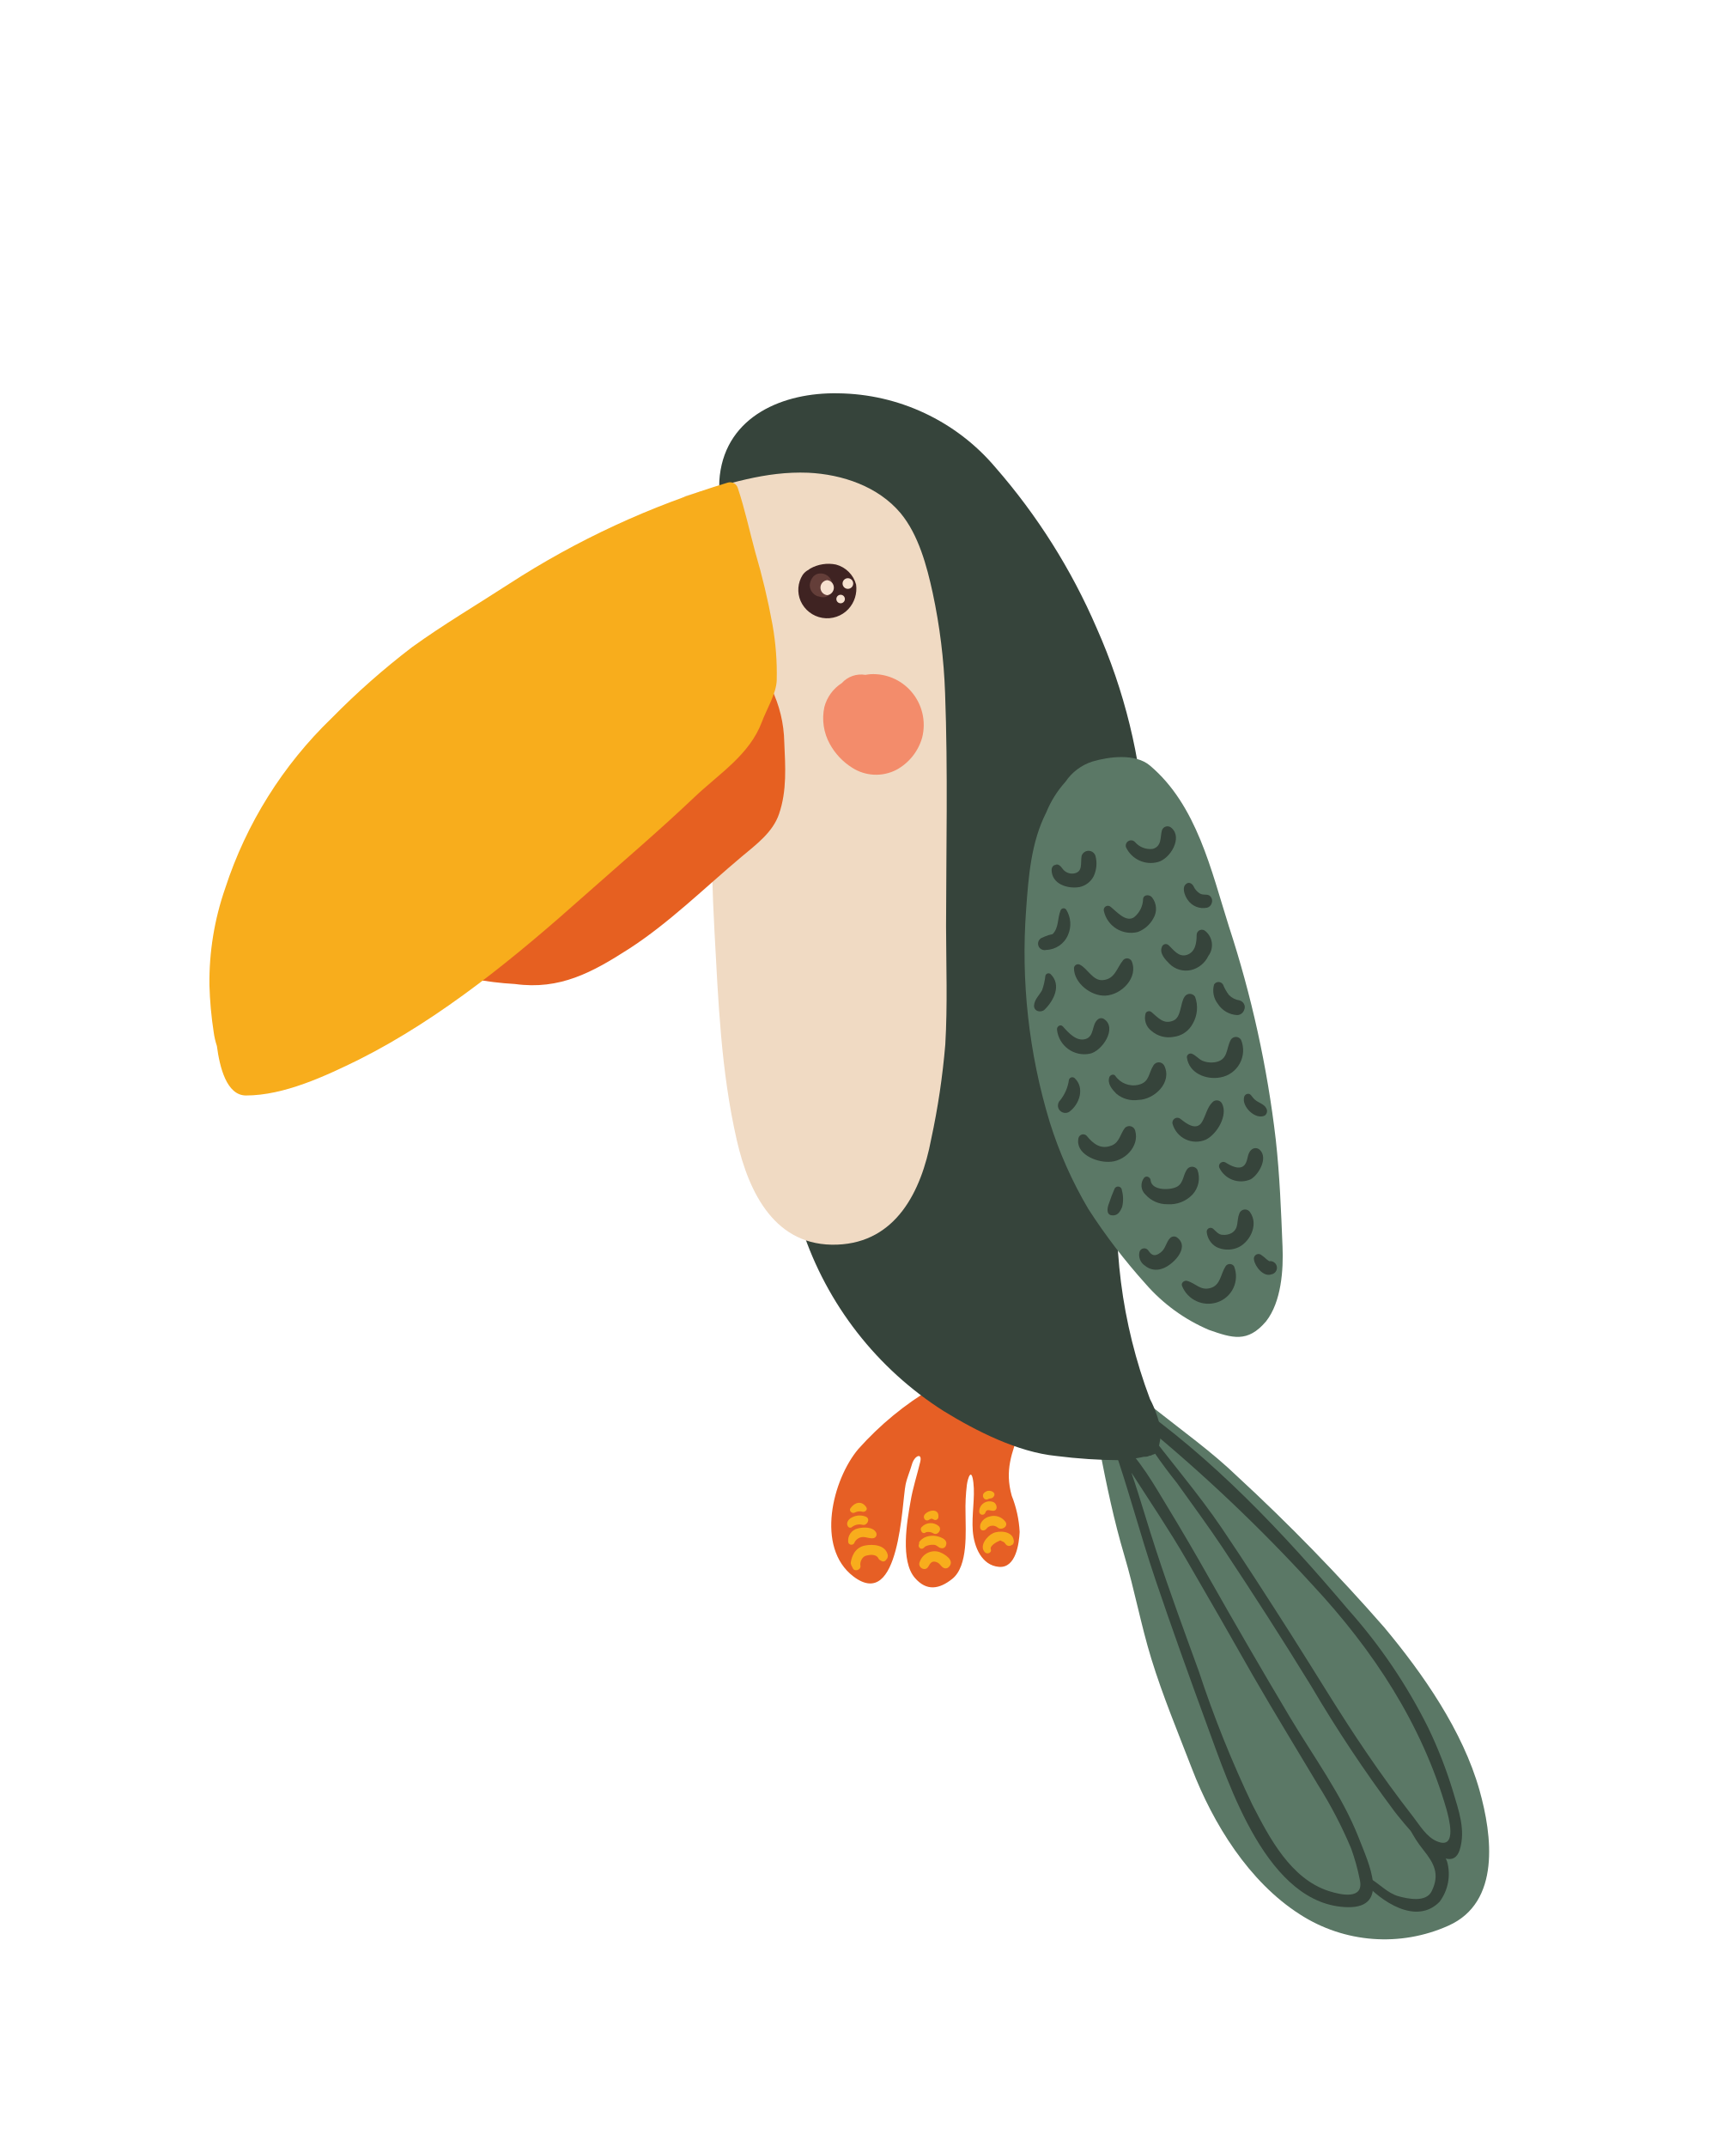
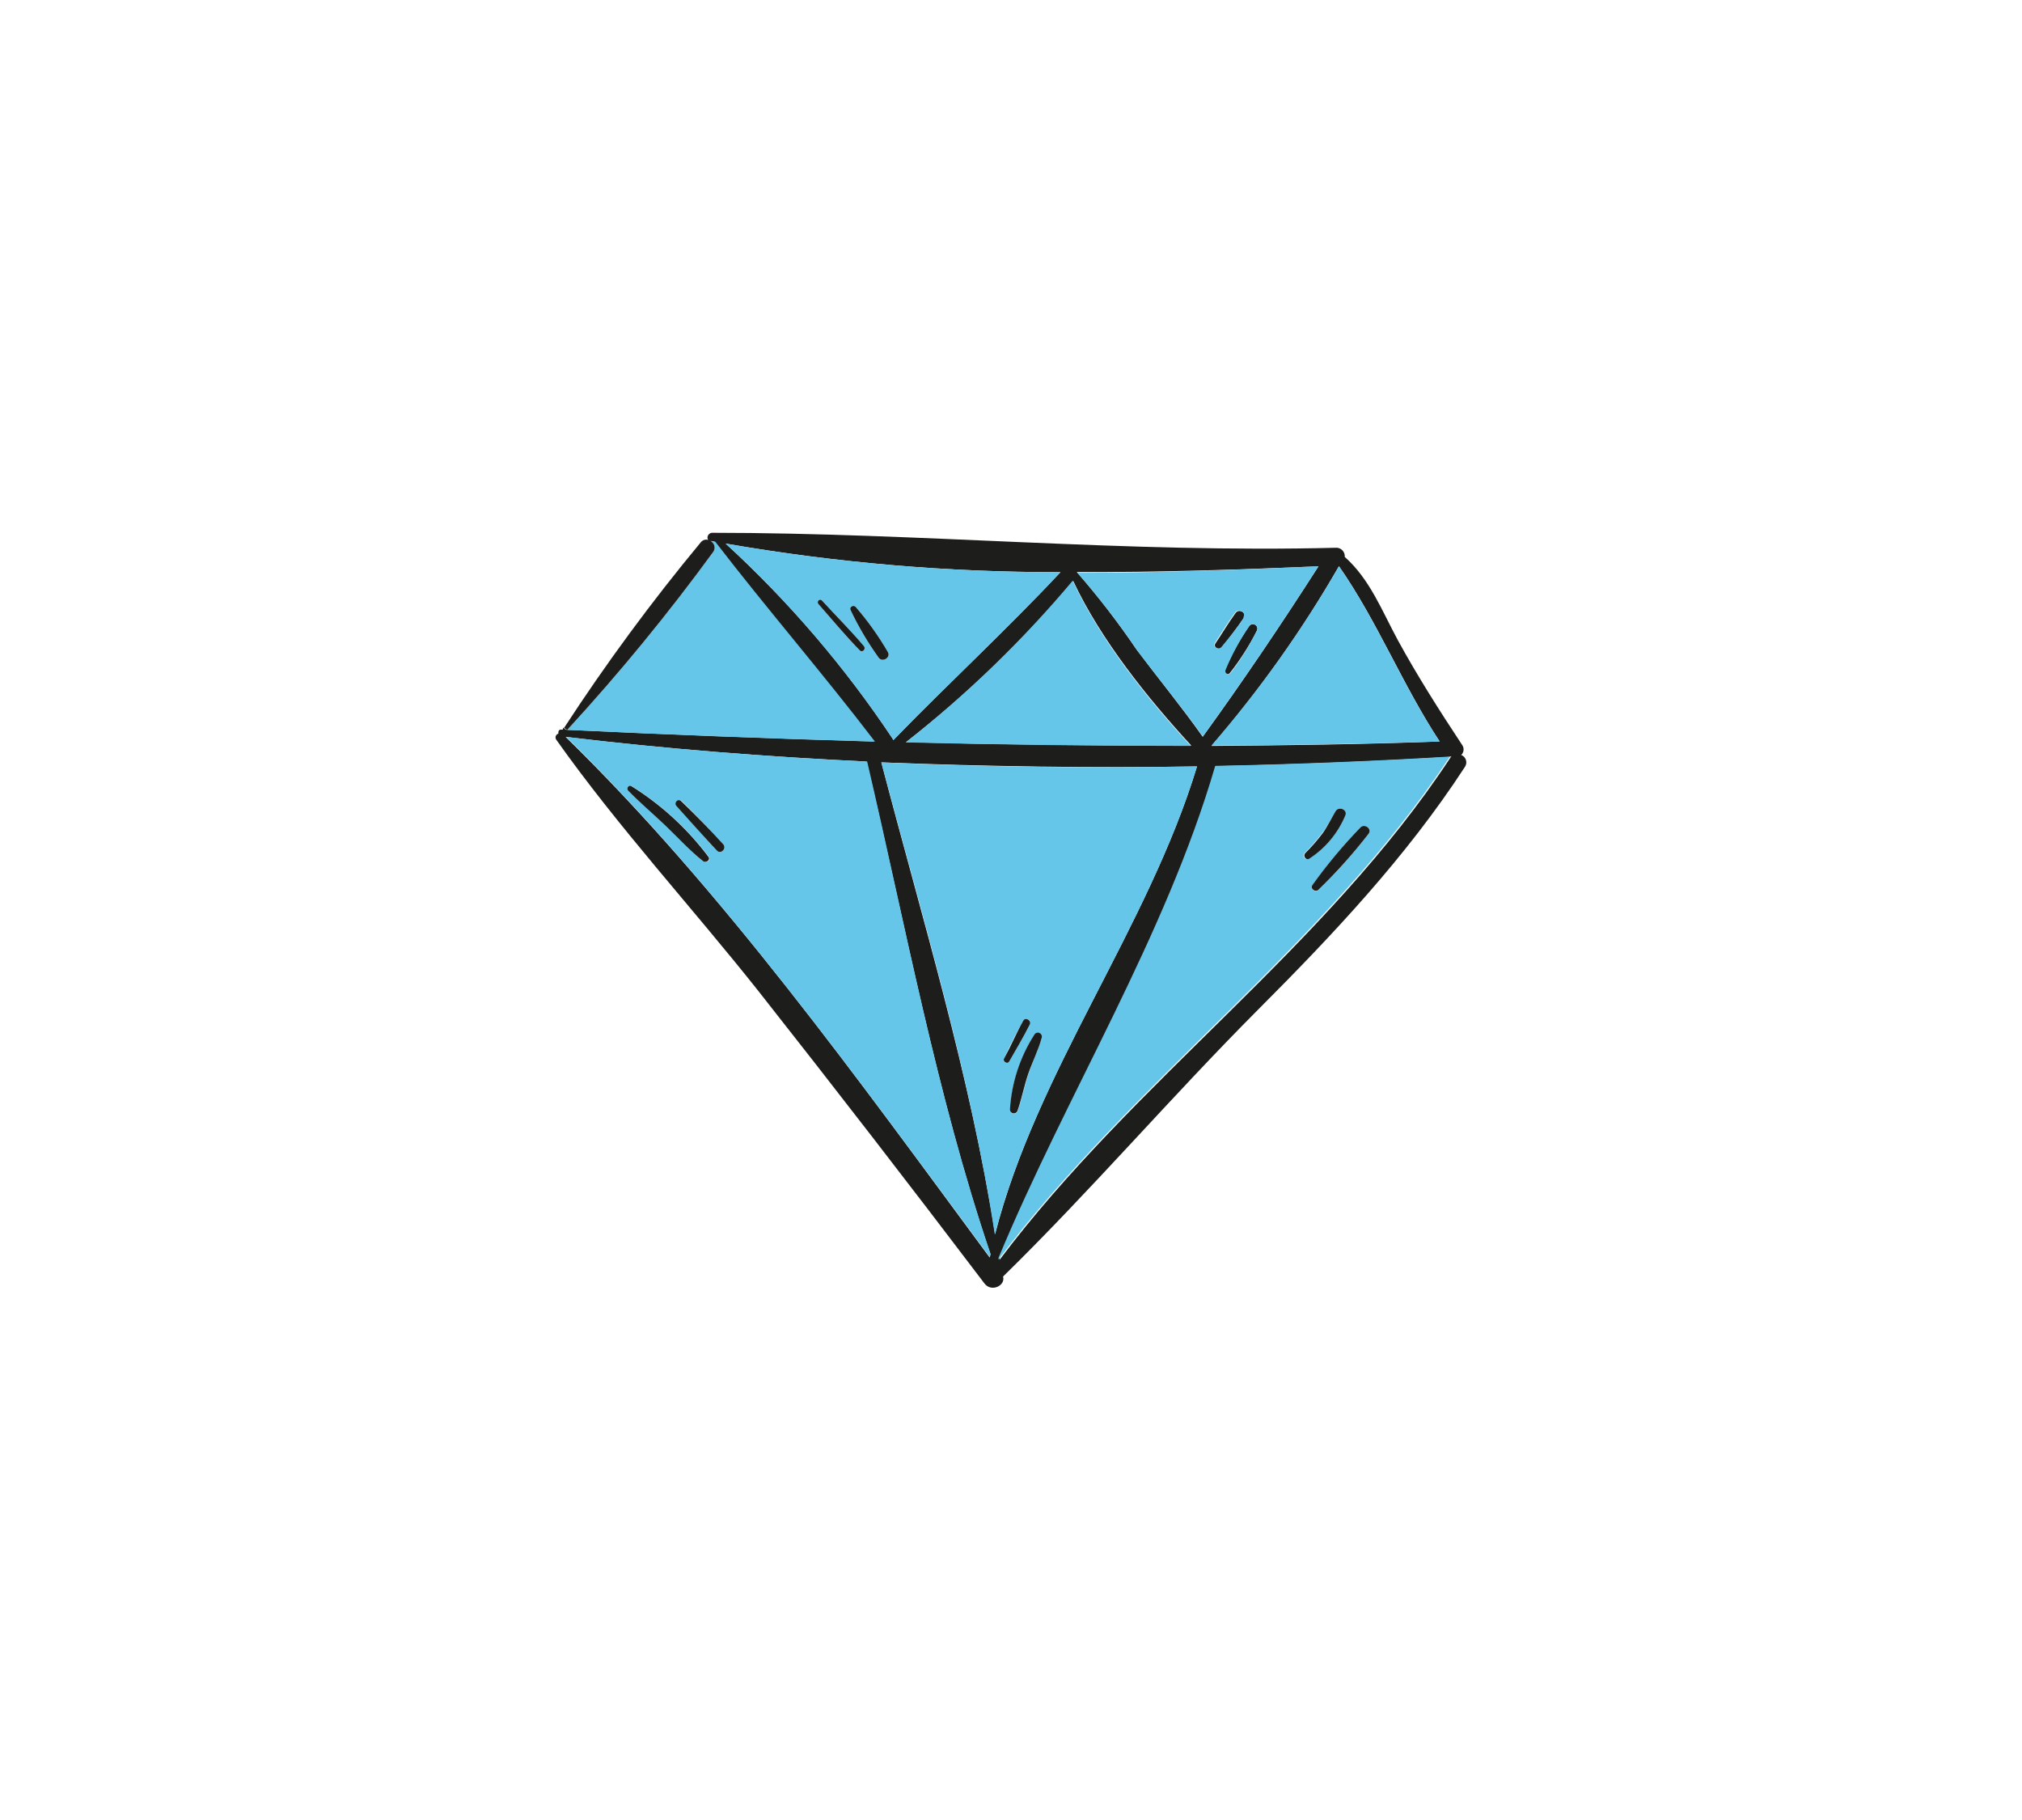
- <svg xmlns="http://www.w3.org/2000/svg" viewBox="0 0 179.29 221.68">
+ <svg xmlns="http://www.w3.org/2000/svg" viewBox="0 0 150 134.99">
  <defs>
    <style>
      .cls-1 {
-         fill: #5b7866;
+         fill: #1d1d1b;
      }

      .cls-2 {
-         fill: #e65f25;
-       }
- 
-       .cls-3 {
-         fill: #36443b;
-       }
- 
-       .cls-4 {
-         fill: #f0dac3;
-       }
- 
-       .cls-5 {
-         fill: #e66021;
-       }
- 
-       .cls-6 {
-         fill: #f8ad1c;
-       }
- 
-       .cls-7 {
-         fill: #3f2322;
-       }
- 
-       .cls-8 {
-         fill: #643e39;
-       }
- 
-       .cls-9 {
-         fill: #f6e1d0;
-       }
- 
-       .cls-10 {
-         fill: #f38c6b;
+         fill: #66c6e9;
      }
    </style>
  </defs>
  <g id="Objects">
-     <g>
-       <path class="cls-1" d="M152.8,184.83c-1.72-6.1-5.82-12-9.85-16.82a202.43,202.43,0,0,0-15.14-15.55c-5.28-5.09-11.87-8.47-16.11-14.59a.76.76,0,0,0-1.32.77c.93,1.75,1.22,3.67,1.88,5.52l.7,2c.2,1.18.39,2.36.62,3.54.72,3.69,1.47,7.29,2.54,10.9s1.71,7.15,2.79,10.67c1.18,3.84,2.74,7.57,4.18,11.31,2.2,5.73,5.9,11.72,11.16,15.08a16.12,16.12,0,0,0,15.36,1.16C155,196.4,154.12,189.51,152.8,184.83Z" />
-       <path class="cls-2" d="M103.37,141.75c-1.78-1.8-4.06-.62-5.77.55-.42.29-.88.68-1.28,1l0,0a32.35,32.35,0,0,0-7.67,6.31c-2.65,3.14-4.45,10.16-.51,13.16,4.81,3.66,5-7.63,5.39-9.48.15-.73.46-1.4.66-2.11.26-.9,1.09-1.23.85-.23-.33,1.38-.77,2.69-1,4.09-.37,2.06-1.07,6.13.45,7.88,1.21,1.4,2.52,1.17,3.86.1,1.67-1.33,1.37-4.94,1.37-6.79a19.73,19.73,0,0,1,.14-2.93c.11-.76.48-1.79.67-.23s-.19,3.34-.06,5,.92,3.56,2.7,3.71,2.08-2.47,2.14-3.6a11.7,11.7,0,0,0-.82-3.75c-.73-2.63,0-4.38.85-6.76C106,145.63,104.81,143.21,103.37,141.75Z" />
-       <path class="cls-3" d="M118.77,144.45a53.31,53.31,0,0,1-3-12.09c-1-8-.25-16.53.84-24.44,1-7.46,1.94-15.1,1.65-22.64a59.11,59.11,0,0,0-5-20.44,63.36,63.36,0,0,0-10.46-16.59,21.6,21.6,0,0,0-16.25-7.64c-5.64-.11-11.49,2.33-12.21,8.49C74,52,75.26,55.21,75.77,58c.67,3.67,1.38,7.33,2,11,1.55,10.06.11,20.26.9,30.36.35,4.41.56,8.85.87,13.26a58.76,58.76,0,0,0,3.3,14.29,35.37,35.37,0,0,0,14.63,18.79c3.36,2.06,7.63,4.23,11.61,4.63a55.29,55.29,0,0,0,6.71.44,19.36,19.36,0,0,0,2.37-.36,1,1,0,0,0,.55-.1h0a.63.63,0,0,0,.33-.11.77.77,0,0,0,.63-.74,15.15,15.15,0,0,0,.26-1.58A11.66,11.66,0,0,0,118.77,144.45Z" />
-       <path class="cls-1" d="M132.46,128.72c-.15-3.69-.29-7.39-.7-11.07a112.76,112.76,0,0,0-4.84-22c-1.82-5.74-3.3-12.52-8.16-16.61-1.51-1.27-4.21-.92-5.94-.41a5.27,5.27,0,0,0-2.77,2.08,10.78,10.78,0,0,0-2,3.19c-1.56,3.06-1.83,6.63-2.07,10a60.21,60.21,0,0,0,2.43,21.94,42.6,42.6,0,0,0,4,9,61,61,0,0,0,5.9,7.71,18,18,0,0,0,6.54,4.76c2.43.85,4,1.37,5.91-.88C132.35,134.41,132.56,131.06,132.46,128.72Z" />
-       <path class="cls-4" d="M97.61,71.58a59.36,59.36,0,0,0-1.28-10.36c-.6-2.76-1.46-6-3.32-8.24-2.31-2.75-6-4-9.53-4.17C79,48.63,75.13,50,70.89,51.17a.6.6,0,0,0-.27.16.65.65,0,0,0-.49.67c0,.07,0,.13,0,.2v0c0,3.17.94,6.1,1.57,9.2a77.89,77.89,0,0,1,1.37,12.39c.07,1.7.43,3.38.48,5.08s-.07,3.42-.08,5.12c0,4.07.1,8.09.32,12.15.4,7.28.67,14.42,2.3,21.56,1.26,5.53,4,11.05,10.38,10.81,6.06-.23,8.68-5.48,9.7-10.88a76.8,76.8,0,0,0,1.46-9.78c.24-4.06.09-8.15.08-12.22C97.72,87.65,97.91,79.6,97.61,71.58Z" />
-       <path class="cls-5" d="M81,76.62a13.25,13.25,0,0,0-1.34-5.55c-.5-.94-1.73-.12-2.29.2C72.89,73.78,69.07,77,65,80.14s-8,6.3-11.7,9.74c-1.95,1.8-4.07,3.41-6,5.21-1.09,1-2.6,1.8-3.7,2.87a4.34,4.34,0,0,0-1-.06.58.58,0,0,0,0,1.16h.09a.74.74,0,0,0,1.35.59l.15-.19c.73.26,1.5.57,2.1.73.85.23,1.65.63,2.5.87a33.59,33.59,0,0,0,4.4.54c4.63.64,8-1.21,11.75-3.62,4.16-2.68,7.87-6.35,11.65-9.52,1.49-1.25,3.23-2.52,3.87-4.42C81.29,81.62,81.11,79.13,81,76.62Z" />
-       <path class="cls-6" d="M79.78,64.48A73.13,73.13,0,0,0,78,57c-.59-2.17-1.08-4.47-1.8-6.61a.83.83,0,0,0-1-.57A88.22,88.22,0,0,0,52.57,60.29c-3.33,2.16-6.8,4.21-10,6.52a78.31,78.31,0,0,0-8.31,7.33,42.81,42.81,0,0,0-11,17.57,29.41,29.41,0,0,0-1.63,10,38.71,38.71,0,0,0,.44,4.86A8,8,0,0,0,22.4,108c.29,2.19,1,5.1,3,5.11,3.93,0,8.2-2,11.66-3.7,8.56-4.3,16.24-10.65,23.37-17,3.78-3.35,7.66-6.65,11.32-10.13,2.53-2.4,5.68-4.36,6.94-7.75.48-1.28,1.48-2.91,1.53-4.28A29,29,0,0,0,79.78,64.48Z" />
-       <path class="cls-7" d="M86.34,58.29a3.86,3.86,0,0,0-2.67.42.87.87,0,0,0-.16.12,1.65,1.65,0,0,0-.61.53,2.88,2.88,0,0,0-.21,2.7,3,3,0,0,0,4.93.83,3.12,3.12,0,0,0,.8-2.53A2.94,2.94,0,0,0,86.34,58.29Z" />
-       <g>
-         <path class="cls-8" d="M86,60.28a.57.57,0,0,0-.06-.11,1.24,1.24,0,0,0-.68-.85,1.2,1.2,0,0,0-1,0l0,0a1065,1065,0,0,0-.23.17,1.56,1.56,0,0,0-.4.94,1.23,1.23,0,0,0,.84,1.14l.06,0a1.34,1.34,0,0,0,.29.08h0a1.21,1.21,0,0,0,.41,0l.18-.07.2-.1.07-.05A1,1,0,0,0,86,60.28Z" />
-         <path class="cls-9" d="M85.43,59.9a.78.78,0,0,0,0,1.55A.78.78,0,0,0,85.43,59.9Z" />
-         <path class="cls-9" d="M87.57,59.7a.55.55,0,0,0,0,1.1A.55.55,0,0,0,87.57,59.7Z" />
-         <path class="cls-9" d="M86.82,61.41a.44.44,0,0,0,0,.88A.44.44,0,0,0,86.82,61.41Z" />
-       </g>
-       <path class="cls-10" d="M94.07,71.35a5.2,5.2,0,0,0-4.15-1.74,4.88,4.88,0,0,0-.54.07,2.69,2.69,0,0,0-2.44.85A4.2,4.2,0,0,0,85.14,73a5.5,5.5,0,0,0,.57,3.83A6.67,6.67,0,0,0,88,79.26a4.57,4.57,0,0,0,4.57.23,5.48,5.48,0,0,0,2.67-3.33A5.27,5.27,0,0,0,94.07,71.35Z" />
-       <path class="cls-3" d="M113.14,88.37a.75.75,0,0,0-1.43,0c-.14.76.19,1.73-.91,1.83a1.22,1.22,0,0,1-1.05-.49c-.17-.23-.45-.6-.79-.39l-.07,0a.56.56,0,0,0-.28.48c0,1.48,1.64,2,2.88,1.79a2.15,2.15,0,0,0,1.46-1.11A3.08,3.08,0,0,0,113.14,88.37Z" />
-       <path class="cls-3" d="M121,85.49a.6.6,0,0,0-1,.26c-.19.73,0,1.62-.94,1.9a2.08,2.08,0,0,1-1.85-.72.55.55,0,0,0-.92.54A2.82,2.82,0,0,0,119.61,89C120.85,88.67,122.17,86.51,121,85.49Z" />
-       <path class="cls-3" d="M119,92.68c-.22-.33-.87-.36-.94.12a2.49,2.49,0,0,1-.94,1.91c-.83.56-1.82-.61-2.39-1.06a.43.43,0,0,0-.72.42,2.87,2.87,0,0,0,3.5,2.16,3.05,3.05,0,0,0,1.6-1.39A1.9,1.9,0,0,0,119,92.68Z" />
-       <path class="cls-3" d="M124.9,92.46c-.3-.17-.66,0-1-.22a1.69,1.69,0,0,1-.63-.73c-.12-.24-.41-.46-.68-.3-.61.34-.23,1.28.08,1.71a1.94,1.94,0,0,0,2,.8.68.68,0,0,0,.48-.48A.67.67,0,0,0,124.9,92.46Z" />
-       <path class="cls-3" d="M110.13,93.94a.33.33,0,0,0-.6.08c-.33.8-.16,1.78-.82,2.43,0,0-.38.09-.44.11a6.5,6.5,0,0,0-.73.3.67.67,0,0,0-.24.91.68.68,0,0,0,.75.31,2.52,2.52,0,0,0,2.26-1.56A2.79,2.79,0,0,0,110.13,93.94Z" />
-       <path class="cls-3" d="M116.87,99.22a.54.54,0,0,0-.85-.11c-.7.84-.85,2-2.15,2.09-1,.07-1.55-1.2-2.33-1.59a.42.42,0,0,0-.62.35c0,1.56,1.78,2.91,3.24,2.84C115.84,102.73,117.61,100.91,116.87,99.22Z" />
-       <path class="cls-3" d="M124.51,96.15a.54.54,0,0,0-.92.38c0,.81-.13,1.77-1,2.06s-1.42-.57-1.9-1a.42.42,0,0,0-.69.18c-.28.67.36,1.32.79,1.75a2.41,2.41,0,0,0,2.22.64,2.67,2.67,0,0,0,1.79-1.46A1.87,1.87,0,0,0,124.51,96.15Z" />
-       <path class="cls-3" d="M108.52,100.59a.33.33,0,0,0-.55.15,6.73,6.73,0,0,1-.34,1.49c-.29.54-.78.94-.83,1.57s.71.8,1.08.45C108.86,103.3,109.64,101.7,108.52,100.59Z" />
-       <path class="cls-3" d="M114,105.2a.53.53,0,0,0-.64.08c-.62.53-.32,1.72-1.24,2s-1.74-.61-2.34-1.29c-.26-.29-.67,0-.61.35a2.84,2.84,0,0,0,3.37,2.46C113.81,108.57,115.46,106.12,114,105.2Z" />
-       <path class="cls-3" d="M123.43,102.92a.64.64,0,0,0-1.09,0c-.46.67-.32,2.11-1.16,2.46-1,.42-1.55-.29-2.23-.86a.4.4,0,0,0-.62.08,1.67,1.67,0,0,0,.58,1.83,2.7,2.7,0,0,0,2.28.63,2.58,2.58,0,0,0,2-1.37A3.28,3.28,0,0,0,123.43,102.92Z" />
-       <path class="cls-3" d="M128.54,103.81a.74.74,0,0,0-.52-.52,1.91,1.91,0,0,1-1.1-.56,4.88,4.88,0,0,1-.61-1.08.54.54,0,0,0-.92,0,2.25,2.25,0,0,0,.39,2,2.53,2.53,0,0,0,2,1.16.77.77,0,0,0,.72-.55A.67.67,0,0,0,128.54,103.81Z" />
-       <path class="cls-3" d="M111,111.33a.36.36,0,0,0-.6.16,4.3,4.3,0,0,1-.91,2.12.75.75,0,0,0-.2.74.7.7,0,0,0,.2.34.77.77,0,0,0,.92.12C111.49,114.05,112.06,112.33,111,111.33Z" />
-       <path class="cls-3" d="M120.23,110a.64.64,0,0,0-1.1,0c-.53.82-.39,1.72-1.53,2a2.27,2.27,0,0,1-2.42-.93c-.18-.23-.54-.07-.61.16-.22.67.29,1.26.74,1.71a2.89,2.89,0,0,0,2.25.63C119.22,113.54,121.12,111.75,120.23,110Z" />
-       <path class="cls-3" d="M128.18,107.37a.62.62,0,0,0-1.07,0c-.48.91-.27,2-1.49,2.28a2.42,2.42,0,0,1-1.44-.13c-.42-.19-.67-.57-1.11-.73a.39.39,0,0,0-.49.37c.2,1.65,2,2.37,3.48,2.08A2.84,2.84,0,0,0,128.18,107.37Z" />
-       <path class="cls-3" d="M117.24,116.73a.63.63,0,0,0-1.05-.28c-.49.61-.56,1.5-1.37,1.82-1.12.45-1.9-.15-2.59-1a.5.5,0,0,0-.84.22c-.37,1.64,1.81,2.51,3.09,2.47C116.07,120,117.73,118.39,117.24,116.73Z" />
-       <path class="cls-3" d="M126.21,113.94a.61.61,0,0,0-1-.12c-.53.51-.68,1.36-1.05,2-.57,1-1.64.19-2.22-.28a.51.51,0,0,0-.84.49,2.52,2.52,0,0,0,3.44,1.64C125.71,117.09,126.84,115.15,126.21,113.94Z" />
-       <path class="cls-3" d="M130.78,114.43c-.22-.45-.84-.57-1.2-.91s-.4-.66-.78-.57h0a.43.43,0,0,0-.3.3c-.3,1,1.18,2.42,2.13,1.93A.57.57,0,0,0,130.78,114.43Z" />
-       <path class="cls-3" d="M115.87,122.9a.4.4,0,0,0-.74-.2,15.57,15.57,0,0,0-.58,1.51c-.15.35-.37,1.18.25,1.27s.89-.36,1.1-.88A3.46,3.46,0,0,0,115.87,122.9Z" />
-       <path class="cls-3" d="M123.67,120.78a.64.64,0,0,0-1-.13c-.49.56-.39,1.44-1.06,1.85s-2.64.47-2.77-.61c0-.31-.42-.57-.68-.28a1.29,1.29,0,0,0,.14,1.73,3,3,0,0,0,2.29,1,3.25,3.25,0,0,0,2.57-1A2.5,2.5,0,0,0,123.67,120.78Z" />
-       <path class="cls-3" d="M130.11,118.72a.63.63,0,0,0-.87,0c-.45.38-.32,1.08-.68,1.54-.5.63-1.48.09-2-.24a.45.45,0,0,0-.65.5,2.48,2.48,0,0,0,3.25,1.25C130,121.31,131,119.55,130.11,118.72Z" />
-       <path class="cls-3" d="M121.63,127.82a.56.56,0,0,0-.77,0c-.45.45-.45,1.1-1,1.51s-.89.35-1.25-.2a.51.51,0,0,0-.92.12,1.32,1.32,0,0,0,.56,1.43A1.77,1.77,0,0,0,120,131C121.06,130.69,122.92,128.86,121.63,127.82Z" />
-       <path class="cls-3" d="M129.11,125.17a.62.62,0,0,0-1.12.15c-.3.76,0,1.52-.8,2a1.62,1.62,0,0,1-.89.18c-.45,0-.7-.36-1-.62a.4.4,0,0,0-.66.39,2,2,0,0,0,1,1.49,2.69,2.69,0,0,0,2.06.11C129,128.42,130.06,126.5,129.11,125.17Z" />
-       <path class="cls-3" d="M127.46,130.76a.52.52,0,0,0-.89,0c-.51.79-.5,1.93-1.55,2.23s-1.53-.5-2.42-.74c-.28-.08-.65.21-.52.52a2.92,2.92,0,0,0,3.62,1.7A2.82,2.82,0,0,0,127.46,130.76Z" />
-       <path class="cls-3" d="M131.09,130.22c.08,0,.08,0,0,0a2.35,2.35,0,0,1-.29-.21,4.64,4.64,0,0,0-.6-.48.48.48,0,0,0-.69.53c.11.74,1,1.81,1.79,1.52A.68.68,0,0,0,131.09,130.22Z" />
-       <path class="cls-3" d="M140.34,189.78c-1.73-4.43-4.75-8.5-7.17-12.57q-4.23-7.1-8.31-14.31c-1.37-2.43-2.78-4.84-4.23-7.23s-2.9-5-5-6.9l-.09-.06-.1-.24c-.16-.36-.77-.1-.64.27,1.67,4.73,2.93,9.62,4.54,14.38,1.69,5,3.49,10,5.32,15,2.27,6.14,6.24,18.69,14.59,18.8C143.58,196.95,141.33,192.34,140.34,189.78Zm-3.11,5.47c-3.93-1.27-6.12-5.49-7.88-8.9a115.54,115.54,0,0,1-5.54-13.8c-1.49-4.1-3-8.19-4.36-12.33-.9-2.7-1.67-5.47-2.6-8.17,1.93,3,3.92,5.94,5.69,9Q126,167,129.4,173c2.19,3.8,4.48,7.53,6.73,11.3a44.94,44.94,0,0,1,3.41,6.54,21.72,21.72,0,0,1,.9,3.24C140.91,196.16,138.55,195.68,137.23,195.25Z" />
-       <path class="cls-3" d="M150.06,184.94a45.74,45.74,0,0,0-2.55-6.54,55.33,55.33,0,0,0-8.26-12.2c-6.68-7.9-14-15.69-22.57-21.6-.5-.35-1.14.47-.65.85l1.3,1a.25.25,0,0,0-.13.36,53.08,53.08,0,0,0,4.34,6.29c1.58,2.22,3.2,4.4,4.71,6.67,3.14,4.73,6.22,9.51,9.19,14.35A141.39,141.39,0,0,0,144,187c.39.5,5.67,7.43,6.76,4C151.4,188.92,150.64,186.91,150.06,184.94Zm-1.67,5.17c-1.06-.45-1.74-1.62-2.42-2.5q-2.53-3.25-4.83-6.64c-2.74-4-5.24-8.21-7.86-12.31-2.32-3.63-4.65-7.26-7.06-10.83-2.55-3.77-5.56-7.18-8.24-10.84a169.14,169.14,0,0,1,17.6,16.68c6.25,6.71,11.29,14.37,13.83,23.2C149.55,187.44,150.64,191.08,148.39,190.11Z" />
-       <path class="cls-3" d="M149.46,192.22a2.84,2.84,0,0,0-1.12-1.43,19,19,0,0,1-2.3-2.4c-.25-.27-.63.07-.48.37A12.53,12.53,0,0,0,147,191c1.1,1.38,1.73,2.49.87,4.26-.58,1.2-2.45.8-3.43.53-1.18-.33-2-1.34-3.1-1.93a.37.37,0,0,0-.44.06l0,0a.31.31,0,0,0,0,.44c1.68,1.9,5.35,4.48,7.78,2A4.78,4.78,0,0,0,149.46,192.22Z" />
-       <path class="cls-6" d="M91.68,160.51c-.26-1-1.5-1.1-2.36-.93a1.69,1.69,0,0,0-1.11.77,2.67,2.67,0,0,0-.33.91c-.06.28.1.43.2.66.16.39.83.19.79-.21A1,1,0,0,1,89,161a.75.75,0,0,1,.61-.41c.39-.09.94-.08,1.12.33a.43.43,0,0,0,.25.21.35.35,0,0,0,.54-.08A.54.54,0,0,0,91.68,160.51Z" />
-       <path class="cls-6" d="M90.48,158.23c-.32-.6-1.31-.56-1.87-.42a1.28,1.28,0,0,0-1,1.45.34.34,0,0,0,.61.08,1,1,0,0,1,.91-.64c.39,0,.74.2,1.12.11A.4.4,0,0,0,90.48,158.23Z" />
-       <path class="cls-6" d="M89.43,156.6a1.69,1.69,0,0,0-1.43.07c-.35.16-.67.57-.42.94a.27.27,0,0,0,.42.05,1.26,1.26,0,0,1,1.08-.22C89.56,157.56,89.93,156.82,89.43,156.6Z" />
-       <path class="cls-6" d="M89.47,155.62c-.47-.7-1.18-.53-1.63.1-.2.28.18.61.45.45a1.09,1.09,0,0,1,.8-.08C89.36,156.14,89.64,155.88,89.47,155.62Z" />
-       <path class="cls-6" d="M97,160.24a1.62,1.62,0,0,0-2,1c-.3.58.56,1.09.88.51.19-.35.37-.61.79-.48s.45.42.77.61a.45.45,0,0,0,.54-.07C98.7,161.11,97.51,160.42,97,160.24Z" />
-       <path class="cls-6" d="M96.46,158.57a2,2,0,0,0-1,.19,1.5,1.5,0,0,0-.44.35.37.37,0,0,0-.1.17v.1c0,.12,0,.13,0,.05-.17.26.17.62.43.43a.92.92,0,0,0,.2-.18,1.76,1.76,0,0,1,.88-.18c.34,0,.47.31.78.35a.4.4,0,0,0,.44-.18C98.06,158.93,97,158.61,96.46,158.57Z" />
-       <path class="cls-6" d="M96.95,157.57a1.27,1.27,0,0,0-1.75.09.32.32,0,0,0-.09.32l.07.17a.29.29,0,0,0,.46.05,1,1,0,0,1,.74.11C96.82,158.61,97.34,157.92,96.95,157.57Z" />
-       <path class="cls-6" d="M95.5,156.38c-.24.29.07.78.43.55s.34-.08.58,0a.32.32,0,0,0,.41-.31C97,155.72,95.91,155.88,95.5,156.38Z" />
-       <path class="cls-6" d="M104.69,159c-.14-.91-1.47-1-2.12-.7s-1.5,1.37-.82,2c.23.22.72,0,.58-.34s.65-.79.87-.86,0-.09.21,0l.22.1c.17.08.21.28.39.37a.43.43,0,0,0,.49-.06l.05,0A.5.5,0,0,0,104.69,159Z" />
-       <path class="cls-6" d="M103.83,157.11a1.49,1.49,0,0,0-1.59-.54c-.54.11-1.12.62-1,1.21.07.32.46.29.63.08a.8.8,0,0,1,1.17-.14C103.45,158.07,104.2,157.59,103.83,157.11Z" />
-       <path class="cls-6" d="M102.51,155.06a1.07,1.07,0,0,0-1.38,1,.33.33,0,0,0,.65.09c.13-.39.51-.16.77-.16C103.13,156,103,155.18,102.51,155.06Z" />
-       <path class="cls-6" d="M102.62,154.1a.7.7,0,0,0-.93,0c-.39.29-.06.92.39.67.19-.1.38,0,.54-.24A.3.3,0,0,0,102.62,154.1Z" />
-     </g>
+     <path class="cls-1" d="M108.4,56a.59.59,0,0,1,.27.89c-4.34,6.66-9.74,12.39-15.34,18-6.44,6.46-12.41,13.43-18.92,19.8.2.67-.87,1.19-1.38.51Q64.75,84.28,56.26,73.51c-4.94-6.23-10.4-12.15-15-18.65a.29.29,0,0,1,.16-.44c0-.15,0-.31.22-.3h.12a.11.11,0,0,1,0-.08l0-.06.24.15q11.45.54,22.83.87c-3.84-5-8-9.81-11.85-14.83l-.24,0-.11,0a.36.36,0,0,1,.2-.65c15.44,0,30.77,1.51,46.25,1.11a.63.63,0,0,1,.68.68c1.86,1.65,2.76,4,3.94,6.18,1.46,2.67,3.09,5.23,4.77,7.77A.57.57,0,0,1,108.4,56Zm-.74.09,0,0a.48.48,0,0,1-.22.06c-5.7.34-11.45.56-17.21.68-3.72,12.72-11,24.29-16.08,36.5a.5.5,0,0,0,0,.12c10.05-13.36,24.17-23.18,33.42-37.21A.5.5,0,0,1,107.66,56.11ZM106.8,55c-2.76-4.2-4.62-8.92-7.47-13a85.79,85.79,0,0,1-9.46,13.33C95.5,55.29,101.14,55.21,106.8,55Zm-17.57-.36c3-4.14,5.83-8.34,8.58-12.63-5.87.24-11.9.45-18,.42v0s0,0,.07,0a59.19,59.19,0,0,1,4.44,5.76C86,50.42,87.69,52.48,89.23,54.66Zm-22,.41q10.58.27,21.15.26c-3.22-3.49-6.74-7.88-8.76-12.21A83.85,83.85,0,0,1,67.19,55.07ZM88.8,56.85c-7.8.13-15.62,0-23.42-.3,3,11.48,6.6,23.26,8.44,35C76.92,79.4,85.13,68.91,88.8,56.85ZM73.42,93.28l.06-.24c-4-11.8-6.32-24.45-9.19-36.55-7.49-.36-14.95-.94-22.33-1.83C53.67,66.1,63.68,80.1,73.42,93.28Zm5.25-50.84a143.67,143.67,0,0,1-24.84-2.12A79.1,79.1,0,0,1,66.21,54.78a.67.67,0,0,1,.06.12C70.35,50.69,74.66,46.73,78.67,42.44Z" />
+     <path class="cls-2" d="M107.61,56.09l0,0a.5.5,0,0,0-.12.13c-9.25,14-23.37,23.85-33.42,37.21a.5.5,0,0,1,0-.12c5.08-12.21,12.36-23.78,16.08-36.5,5.76-.12,11.51-.34,17.21-.68A.48.48,0,0,0,107.61,56.09Zm-6.08,5.75c.27-.36-.3-.77-.6-.47a37.52,37.52,0,0,0-3.57,4.3c-.19.27.22.57.45.35A38.72,38.72,0,0,0,101.53,61.84Zm-1.72-1.37c.16-.43-.5-.68-.73-.3-.32.54-.58,1.1-1,1.62a13.4,13.4,0,0,1-1.31,1.5c-.18.21.06.56.31.4A7.08,7.08,0,0,0,99.81,60.47Z" />
+     <path class="cls-2" d="M99.33,42c2.85,4.11,4.71,8.83,7.47,13-5.66.19-11.3.27-16.93.3A85.79,85.79,0,0,0,99.33,42Z" />
+     <path class="cls-1" d="M100.93,61.37c.3-.3.87.11.6.47A38.72,38.72,0,0,1,97.81,66c-.23.22-.64-.08-.45-.35A37.52,37.52,0,0,1,100.93,61.37Z" />
+     <path class="cls-1" d="M99.08,60.17c.23-.38.89-.13.73.3a7.08,7.08,0,0,1-2.68,3.22c-.25.16-.49-.19-.31-.4a13.4,13.4,0,0,0,1.31-1.5C98.5,61.27,98.76,60.71,99.08,60.17Z" />
+     <path class="cls-1" d="M92.66,46.46a.33.33,0,0,1,.57.34,18.8,18.8,0,0,1-2,3.13.22.22,0,0,1-.37-.22A18.17,18.17,0,0,1,92.66,46.46Z" />
+     <path class="cls-1" d="M91.66,45.47c.26-.36.86,0,.61.36-.5.75-1.07,1.46-1.61,2.18-.21.27-.69,0-.49-.29C90.66,47,91.13,46.19,91.66,45.47Z" />
+     <path class="cls-2" d="M97.81,42c-2.75,4.29-5.59,8.49-8.58,12.63-1.54-2.18-3.26-4.24-4.86-6.38a59.19,59.19,0,0,0-4.44-5.76s0,0-.07,0v0C85.91,42.48,91.94,42.27,97.81,42ZM93.23,46.8a.33.33,0,0,0-.57-.34,18.17,18.17,0,0,0-1.75,3.25.22.22,0,0,0,.37.22A18.8,18.8,0,0,0,93.23,46.8Zm-1-1c.25-.39-.35-.72-.61-.36-.53.72-1,1.5-1.49,2.25-.2.31.28.56.49.29C91.2,47.29,91.77,46.58,92.27,45.83Z" />
+     <path class="cls-2" d="M88.34,55.33q-10.59,0-21.15-.26a83.85,83.85,0,0,0,12.39-12C81.6,47.45,85.12,51.84,88.34,55.33Z" />
+     <path class="cls-2" d="M65.38,56.55c7.8.35,15.62.43,23.42.3-3.67,12.06-11.88,22.55-15,34.73C72,79.81,68.42,68,65.38,56.55ZM77.28,77a.3.3,0,0,0-.55-.23,11.58,11.58,0,0,0-1.8,5.57.29.29,0,0,0,.56.08c.32-.9.5-1.84.8-2.75S77,77.89,77.28,77Zm-.89-1c.16-.32-.31-.6-.48-.29-.51.91-1,1.87-1.42,2.8-.13.25.24.47.38.22C75.38,77.82,75.92,76.93,76.39,76Z" />
+     <path class="cls-1" d="M76.73,76.75a.3.3,0,0,1,.55.23c-.25.91-.69,1.77-1,2.67s-.48,1.85-.8,2.75a.29.29,0,0,1-.56-.08A11.58,11.58,0,0,1,76.73,76.75Z" />
+     <path class="cls-1" d="M75.91,75.71c.17-.31.64,0,.48.29-.47.93-1,1.82-1.52,2.73-.14.25-.51,0-.38-.22C75,77.58,75.4,76.62,75.91,75.71Z" />
+     <path class="cls-2" d="M73.48,93l-.06.24C63.68,80.1,53.67,66.1,42,54.66c7.38.89,14.84,1.47,22.33,1.83C67.16,68.59,69.49,81.24,73.48,93ZM53.18,63.09c.29.31.75-.15.47-.47-1-1.09-2-2.14-3.06-3.19-.23-.24-.57.11-.36.35C51.2,60.9,52.16,62,53.18,63.09Zm-1,.78c.2.16.59,0,.4-.32a21.07,21.07,0,0,0-5.7-5.23c-.2-.13-.4.15-.25.32.88.91,1.86,1.73,2.78,2.61S51.15,63.08,52.15,63.87Z" />
+     <path class="cls-2" d="M53.83,40.32a143.67,143.67,0,0,0,24.84,2.12c-4,4.29-8.32,8.25-12.4,12.46a.67.67,0,0,0-.06-.12A79.1,79.1,0,0,0,53.83,40.32Zm11.33,8.43c.27.44,1,0,.69-.41A21.88,21.88,0,0,0,63.47,45c-.15-.16-.47,0-.38.22A22.7,22.7,0,0,0,65.16,48.75Zm-1.38-.51c.2.2.48-.1.31-.31-1-1.17-2.07-2.27-3.12-3.39-.16-.17-.41.08-.26.26C61.72,45.95,62.71,47.14,63.78,48.24Z" />
+     <path class="cls-1" d="M65.85,48.34c.29.43-.42.85-.69.41a22.7,22.7,0,0,1-2.07-3.52c-.09-.22.23-.38.38-.22A21.88,21.88,0,0,1,65.85,48.34Z" />
+     <path class="cls-1" d="M64.09,47.93c.17.21-.11.51-.31.31-1.07-1.1-2.06-2.29-3.07-3.44-.15-.18.1-.43.26-.26C62,45.66,63.1,46.76,64.09,47.93Z" />
+     <path class="cls-2" d="M53.06,40.18c3.85,5,8,9.79,11.85,14.83q-11.4-.32-22.83-.87A151.37,151.37,0,0,0,52.93,40.91a.54.54,0,0,0-.23-.78v0l.11,0Z" />
+     <path class="cls-1" d="M53.65,62.62c.28.32-.18.78-.47.47-1-1.07-2-2.19-3-3.31-.21-.24.13-.59.36-.35C51.62,60.48,52.66,61.53,53.65,62.62Z" />
+     <path class="cls-1" d="M52.7,40.13a.54.54,0,0,1,.23.78A151.37,151.37,0,0,1,42.08,54.14L41.84,54A148.71,148.71,0,0,1,52,40.21.51.51,0,0,1,52.7,40.13Z" />
+     <path class="cls-1" d="M52.55,63.55c.19.27-.2.48-.4.32-1-.79-1.86-1.75-2.77-2.62s-1.9-1.7-2.78-2.61c-.15-.17.05-.45.25-.32A21.07,21.07,0,0,1,52.55,63.55Z" />
  </g>
</svg>
